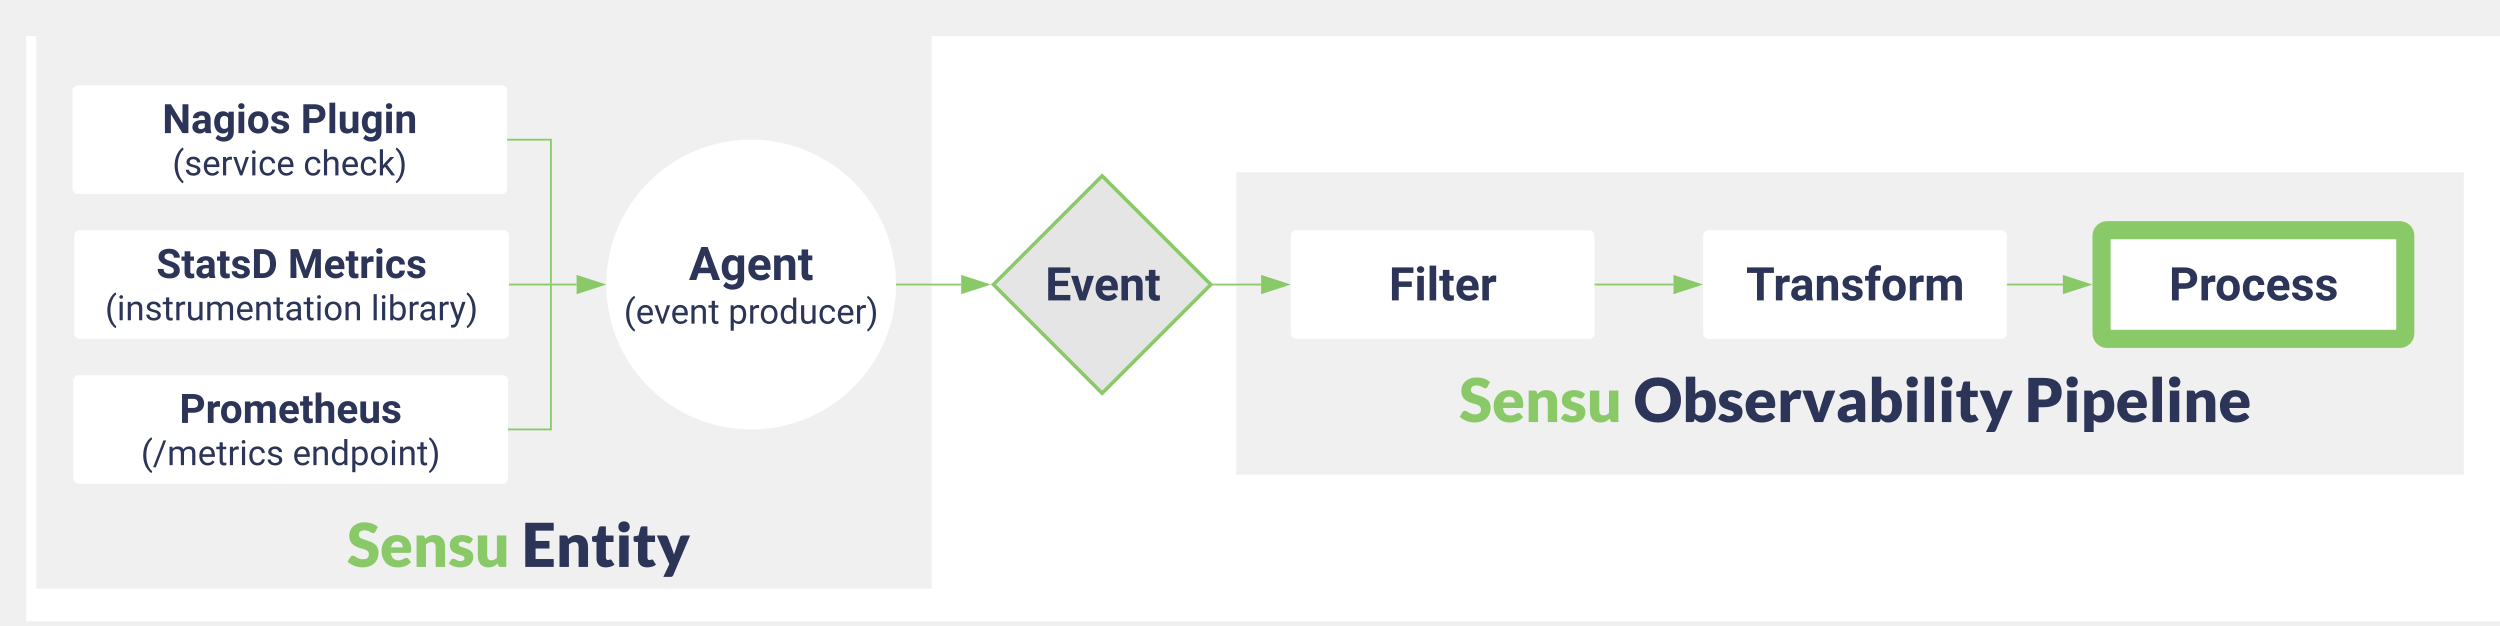
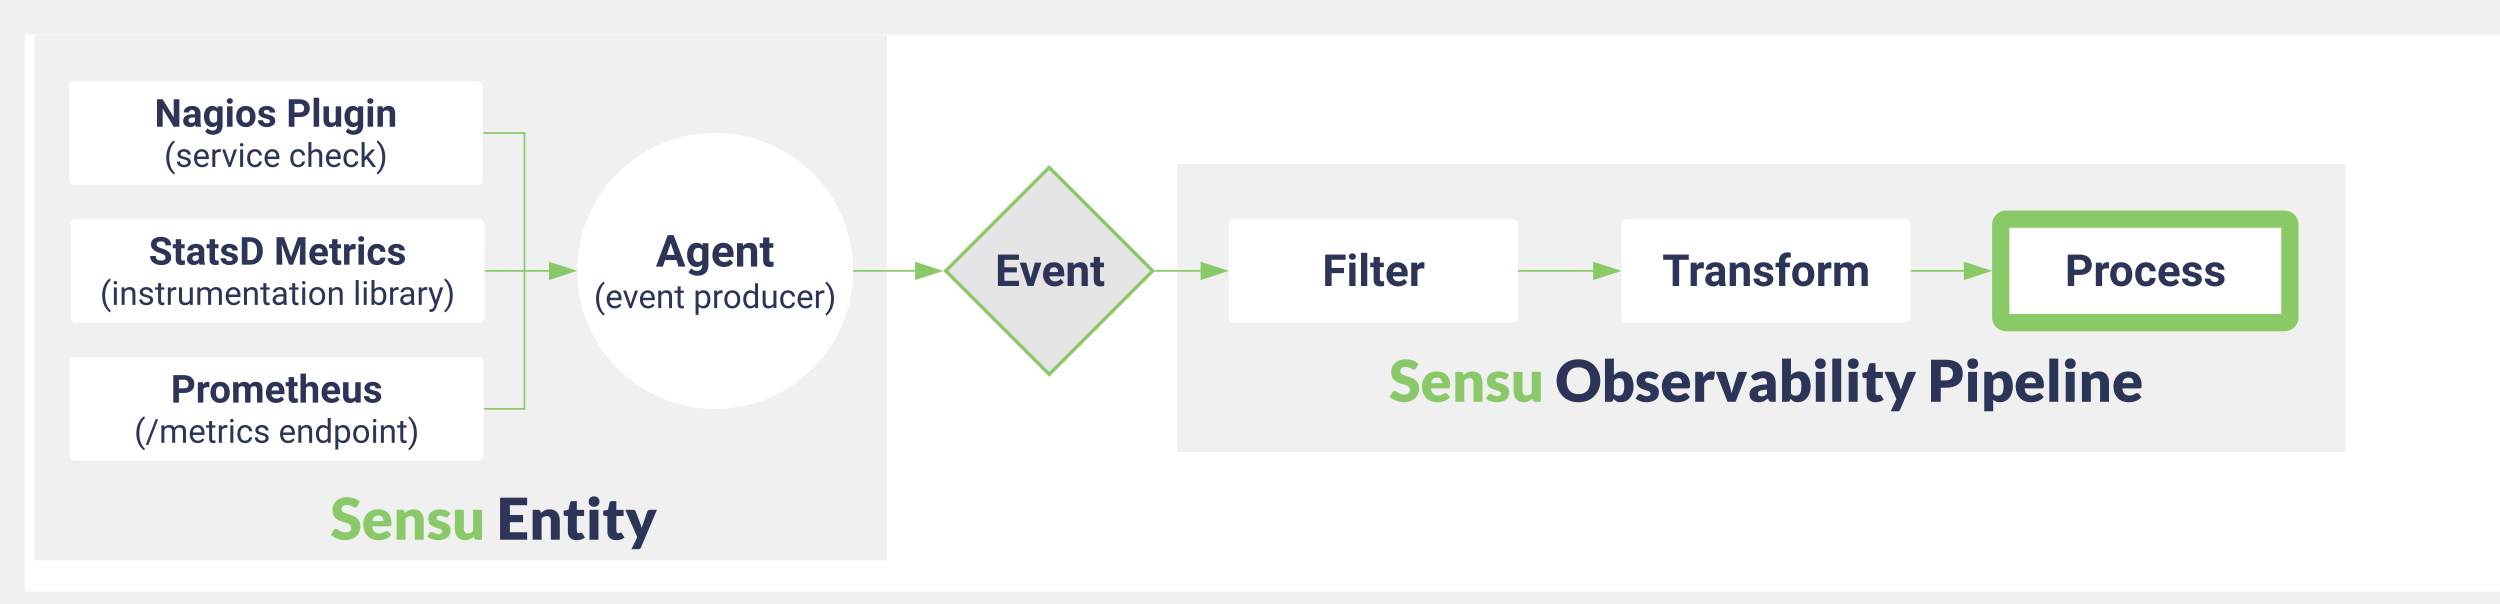
- <svg xmlns="http://www.w3.org/2000/svg" xmlns:ns1="lucid" xmlns:xlink="http://www.w3.org/1999/xlink" width="1380.42" height="345.12">
+ <svg xmlns="http://www.w3.org/2000/svg" xmlns:ns1="lucid" xmlns:xlink="http://www.w3.org/1999/xlink" viewBox="0 0 1450 350" preserveAspectRatio="xMidYMid meet">
  <g transform="translate(14.42308 20)" ns1:page-tab-id="0_0">
    <path d="M0 0h1823.08v323.08H0z" fill="#fff" />
    <a xlink:href="../backend/" target="_top">
      <path d="M668.26 75.15H1346v167H668.26z" stroke="#000" stroke-opacity="0" stroke-width="2" fill="#f0f0f0" />
      <path class="lucid-link lucid-hotspot lucid-overlay-hotspot" d="M668.26 75.15H1346v167H668.26z" fill="none" />
    </a>
    <a xlink:href="../pipeline-filter/" target="_top">
      <path d="M698.3 110.12c0-1.66 1.33-3 3-3H863c1.66 0 3 1.34 3 3v54c0 1.65-1.34 3-3 3H701.3c-1.67 0-3-1.35-3-3z" stroke="#000" stroke-opacity="0" fill="#fff" />
      <use xlink:href="#a" transform="matrix(1,0,0,1,703.2896,112.1154) translate(49.23988 33.76402)" />
      <path class="lucid-link lucid-hotspot lucid-overlay-hotspot" d="M698.3 110.12c0-1.66 1.33-3 3-3H863c1.66 0 3 1.34 3 3v54c0 1.65-1.34 3-3 3H701.3c-1.67 0-3-1.35-3-3z" fill="none" />
    </a>
    <a xlink:href="../pipeline-transform/" target="_top">
      <path d="M926 110.12c0-1.66 1.34-3 3-3h161.7c1.67 0 3 1.34 3 3v54c0 1.65-1.33 3-3 3H929c-1.66 0-3-1.35-3-3z" stroke="#000" stroke-opacity="0" fill="#fff" />
      <use xlink:href="#b" transform="matrix(1,0,0,1,931,112.1154) translate(18.72231 33.76402)" />
      <path class="lucid-link lucid-hotspot lucid-overlay-hotspot" d="M926 110.12c0-1.66 1.34-3 3-3h161.7c1.67 0 3 1.34 3 3v54c0 1.65-1.33 3-3 3H929c-1.66 0-3-1.35-3-3z" fill="none" />
    </a>
    <a xlink:href="../pipeline-process/" target="_top">
      <path d="M1146 110.12c0-1.66 1.34-3 3-3h161.7c1.67 0 3 1.34 3 3v54c0 1.65-1.33 3-3 3H1149c-1.66 0-3-1.35-3-3z" stroke="#89c967" stroke-width="10" fill="#fff" />
      <use xlink:href="#c" transform="matrix(1,0,0,1,1151,112.1154) translate(32.23142 33.76402)" />
      <path class="lucid-link lucid-hotspot lucid-overlay-hotspot" d="M1146 110.12c0-1.66 1.34-3 3-3h161.7c1.67 0 3 1.34 3 3v54c0 1.65-1.33 3-3 3H1149c-1.66 0-3-1.35-3-3z" fill="none" />
    </a>
    <path d="M656.04 137.12h25.87" stroke="#89c967" fill="none" />
    <path d="M656.06 137.62h-1.02l.5-.5-.5-.5h1.02z" fill="#89c967" />
    <path d="M696.67 137.12l-14.26 4.63v-9.27z" stroke="#89c967" fill="#89c967" />
    <path d="M866.5 137.12h43.12" stroke="#89c967" fill="none" />
    <path d="M866.5 137.62h-.5v-1h.5z" fill="#89c967" />
    <path d="M924.38 137.12l-14.26 4.63v-9.27z" stroke="#89c967" fill="#89c967" />
    <path d="M1094.2 137.12h30.42" stroke="#89c967" fill="none" />
    <path d="M1094.22 137.62h-.5v-1h.5z" fill="#89c967" />
    <path d="M1139.38 137.12l-14.26 4.63v-9.27z" stroke="#89c967" fill="#89c967" />
    <a xlink:href="../pipeline-entities/" target="_top">
      <path d="M5.58 0H500v305.12H5.58z" stroke="#000" stroke-opacity="0" stroke-width="2" fill="#f0f0f0" />
      <path class="lucid-link lucid-hotspot lucid-overlay-hotspot" d="M5.58 0H500v305.12H5.58z" fill="none" />
    </a>
    <path d="M266.08 57.12h23.7v79.5" stroke="#89c967" fill="none" />
    <path d="M266.1 57.62h-.52v-1h.5z" fill="#89c967" />
    <path d="M289.78 136.6v.52M267.08 137.12h36.9" stroke="#89c967" fill="none" />
    <path d="M267.1 137.62h-.52v-1h.5z" fill="#89c967" />
    <path d="M318.73 137.12l-14.26 4.63v-9.27z" stroke="#89c967" fill="#89c967" />
    <path d="M266.58 217.12h23.2v-79.5" stroke="#89c967" fill="none" />
    <path d="M266.6 217.62h-.52v-1h.5z" fill="#89c967" />
    <path d="M289.78 137.63v-.5M480.85 137.12h35.48" stroke="#89c967" fill="none" />
    <path d="M480.87 137.62h-.53v-1h.53z" fill="#89c967" />
    <path d="M531.1 137.12l-14.27 4.63v-9.27z" stroke="#89c967" fill="#89c967" />
-     <path d="M756 180h507.7v40H756z" stroke="#000" stroke-opacity="0" stroke-width="2" fill-opacity="0" />
-     <use xlink:href="#d" transform="matrix(1,0,0,1,756,180) translate(35.31171 33.03418)" />
-     <use xlink:href="#e" transform="matrix(1,0,0,1,756,180) translate(131.6698 33.03418)" />
-     <use xlink:href="#f" transform="matrix(1,0,0,1,756,180) translate(347.5466 33.03418)" />
-     <path d="M160 260h223.6v44.26H160z" stroke="#000" stroke-opacity="0" stroke-width="2" fill-opacity="0" />
-     <use xlink:href="#d" transform="matrix(1,0,0,1,160,260) translate(17.24846 33.03418)" />
-     <use xlink:href="#g" transform="matrix(1,0,0,1,160,260) translate(113.6065 33.03418)" />
+     <a xlink:href="../backend/" target="_top">
+       <path d="M756 180h507.7v40H756z" stroke="#000" stroke-opacity="0" stroke-width="2" fill-opacity="0" />
+       <use xlink:href="#d" transform="matrix(1,0,0,1,756,180) translate(35.31171 33.03418)" />
+       <use xlink:href="#e" transform="matrix(1,0,0,1,756,180) translate(131.6698 33.03418)" />
+       <use xlink:href="#f" transform="matrix(1,0,0,1,756,180) translate(347.5466 33.03418)" />
+       <path class="lucid-link lucid-hotspot lucid-overlay-hotspot" d="M756 180h507.7v40H756z" fill="none" />
+     </a>
+     <a xlink:href="../pipeline-entities/" target="_top">
+       <path d="M160 260h223.6v44.26H160z" stroke="#000" stroke-opacity="0" stroke-width="2" fill-opacity="0" />
+       <use xlink:href="#d" transform="matrix(1,0,0,1,160,260) translate(17.24846 33.03418)" />
+       <use xlink:href="#g" transform="matrix(1,0,0,1,160,260) translate(113.6065 33.03418)" />
+       <path class="lucid-link lucid-hotspot lucid-overlay-hotspot" d="M160 260h223.6v44.26H160z" fill="none" />
+     </a>
    <a xlink:href="../pipeline-checks/" target="_top">
      <path d="M594.13 77.12l60 60-60 60-60-60z" stroke="#89c967" stroke-width="2" fill="#e5e5e5" />
      <use xlink:href="#h" transform="matrix(1,0,0,1,539.1281,82.11538) translate(23.61148 63.76402)" />
      <path class="lucid-link lucid-hotspot lucid-overlay-hotspot" d="M594.13 77.12l60 60-60 60-60-60z" fill="none" />
    </a>
    <a xlink:href="../agent/" target="_top">
      <path d="M480.35 137.12c0 44.18-35.8 80-80 80-44.18 0-80-35.82-80-80 0-44.2 35.82-80 80-80 44.2 0 80 35.8 80 80z" stroke="#000" stroke-opacity="0" stroke-width="2" fill="#fff" />
      <use xlink:href="#i" transform="matrix(1,0,0,1,325.3525,62.11538) translate(40.61373 72.49599)" />
      <use xlink:href="#j" transform="matrix(1,0,0,1,325.3525,62.11538) translate(4.67811 96.59706)" />
      <use xlink:href="#k" transform="matrix(1,0,0,1,325.3525,62.11538) translate(62.35164 96.59706)" />
      <path class="lucid-link lucid-hotspot lucid-overlay-hotspot" d="M480.35 137.12c0 44.18-35.8 80-80 80-44.18 0-80-35.82-80-80 0-44.2 35.82-80 80-80 44.2 0 80 35.8 80 80z" fill="none" />
    </a>
    <path d="M400.35 217.62v39.5-40.74" stroke="#000" stroke-opacity="0" fill="none" />
    <path d="M400.35 201.62l4.64 14.26h-9.28z" stroke="#000" stroke-opacity="0" fill-opacity="0" />
    <a xlink:href="../pipeline-checks/" target="_top">
      <path d="M25.58 30.12c0-1.66 1.34-3 3-3h234c1.65 0 3 1.34 3 3v54c0 1.65-1.35 3-3 3h-234c-1.66 0-3-1.35-3-3z" stroke="#000" stroke-opacity="0" fill="#fff" />
      <use xlink:href="#l" transform="matrix(1,0,0,1,30.57692,32.11538) translate(44.63585 21.40049)" />
      <use xlink:href="#m" transform="matrix(1,0,0,1,30.57692,32.11538) translate(121.0691 21.40049)" />
      <use xlink:href="#n" transform="matrix(1,0,0,1,30.57692,32.11538) translate(50.15249 44.71905)" />
      <use xlink:href="#o" transform="matrix(1,0,0,1,30.57692,32.11538) translate(122.5026 44.71905)" />
      <path class="lucid-link lucid-hotspot lucid-overlay-hotspot" d="M25.58 30.12c0-1.66 1.34-3 3-3h234c1.65 0 3 1.34 3 3v54c0 1.65-1.35 3-3 3h-234c-1.66 0-3-1.35-3-3z" fill="none" />
    </a>
    <a xlink:href="../pipeline-checks/" target="_top">
      <path d="M26.58 110.12c0-1.66 1.34-3 3-3h234c1.65 0 3 1.34 3 3v54c0 1.65-1.35 3-3 3h-234c-1.66 0-3-1.35-3-3z" stroke="#000" stroke-opacity="0" fill="#fff" />
      <use xlink:href="#p" transform="matrix(1,0,0,1,31.57692,112.1154) translate(40.29219 21.40049)" />
      <use xlink:href="#q" transform="matrix(1,0,0,1,31.57692,112.1154) translate(112.9788 21.40049)" />
      <use xlink:href="#r" transform="matrix(1,0,0,1,31.57692,112.1154) translate(11.99144 44.71905)" />
      <use xlink:href="#s" transform="matrix(1,0,0,1,31.57692,112.1154) translate(158.8326 44.71905)" />
      <path class="lucid-link lucid-hotspot lucid-overlay-hotspot" d="M26.58 110.12c0-1.66 1.34-3 3-3h234c1.65 0 3 1.34 3 3v54c0 1.65-1.35 3-3 3h-234c-1.66 0-3-1.35-3-3z" fill="none" />
    </a>
    <a xlink:href="../pipeline-checks/" target="_top">
      <path d="M26.08 190.12c0-1.66 1.34-3 3-3h234c1.65 0 3 1.34 3 3v54c0 1.65-1.35 3-3 3h-234c-1.66 0-3-1.35-3-3z" stroke="#000" stroke-opacity="0" fill="#fff" />
      <use xlink:href="#t" transform="matrix(1,0,0,1,31.07692,192.1154) translate(53.57516 21.40049)" />
      <use xlink:href="#u" transform="matrix(1,0,0,1,31.07692,192.1154) translate(32.30675 44.71905)" />
      <use xlink:href="#v" transform="matrix(1,0,0,1,31.07692,192.1154) translate(116.047 44.71905)" />
      <path class="lucid-link lucid-hotspot lucid-overlay-hotspot" d="M26.08 190.12c0-1.66 1.34-3 3-3h234c1.65 0 3 1.34 3 3v54c0 1.65-1.35 3-3 3h-234c-1.66 0-3-1.35-3-3z" fill="none" />
    </a>
    <defs>
      <path fill="#2c3458" d="M1006-595H430V0H130v-1456h948v243H430v376h576v242" id="w" />
      <path fill="#2c3458" d="M416 0H126v-1082h290V0zM271-1212c-92 0-162-61-162-150s68-149 162-149c93 0 162 60 162 149s-70 150-162 150" id="x" />
      <path fill="#2c3458" d="M416 0H126v-1536h290V0" id="y" />
      <path fill="#2c3458" d="M457-330c2 83 25 111 111 112 32 0 60-2 85-7V-6c-57 17-115 26-175 26-203 0-310-102-310-307v-583H10v-212h158v-266h289v266h185v212H457v540" id="z" />
      <path fill="#2c3458" d="M1031-175C952-60 797 20 609 20 287 20 60-206 72-543c12-330 180-559 505-559 309 0 482 214 477 537v118H365c15 134 115 234 263 234 111 0 198-40 261-121zM770-644c5-139-62-226-194-224-130 1-191 97-208 224h402" id="A" />
      <path fill="#2c3458" d="M719-811c-143-24-279 1-319 103V0H111v-1082h273l8 129c74-124 180-175 331-136" id="B" />
      <g id="a">
        <use transform="matrix(0.01252003,0,0,0.01252003,0,0)" xlink:href="#w" />
        <use transform="matrix(0.01252003,0,0,0.01252003,14.04748,0)" xlink:href="#x" />
        <use transform="matrix(0.01252003,0,0,0.01252003,20.84585,0)" xlink:href="#y" />
        <use transform="matrix(0.01252003,0,0,0.01252003,27.64423,0)" xlink:href="#z" />
        <use transform="matrix(0.01252003,0,0,0.01252003,36.30809,0)" xlink:href="#A" />
        <use transform="matrix(0.01252003,0,0,0.01252003,50.16777,0)" xlink:href="#B" />
      </g>
      <path fill="#2c3458" d="M1226-1213H780V0H480v-1213H40v-243h1186v243" id="C" />
      <path fill="#2c3458" d="M552-1102c254-4 435 134 435 383v469c1 103 15 180 43 233V0H738c-13-26-23-58-29-97C639-19 548 20 436 20 238 20 64-113 68-304c5-258 212-357 496-357h133c11-137-29-227-160-227-90 0-156 45-156 131H92c15-231 213-342 460-345zM357-325c0 76 61 124 142 124 88 0 168-45 198-105v-186H589c-152 2-232 51-232 167" id="D" />
      <path fill="#2c3458" d="M750-692c-1-124-48-174-173-175-81 0-142 35-183 104V0H105v-1082h272l9 125c77-97 181-145 311-145 244 0 342 151 342 403V0H750v-692" id="E" />
      <path fill="#2c3458" d="M529-185c94 0 168-33 168-114 0-35-18-63-53-83s-91-39-168-55C219-491 90-600 90-765c0-208 203-337 432-337 246 0 451 124 453 349H686c-2-91-62-143-165-143-86 0-151 41-153 117 0 32 16 57 46 77 63 43 257 69 335 100 151 60 229 153 229 291C978-13 554 93 282-28 162-81 60-190 56-344h274c5 106 86 159 199 159" id="F" />
      <path fill="#2c3458" d="M190-1174c-11-296 244-440 544-363l-3 224c-24-6-53-9-88-9-109 0-163 51-163 153v87h215v212H480V0H190v-870H29v-212h161v-92" id="G" />
      <path fill="#2c3458" d="M579 20C257 20 58-214 66-551c8-331 182-551 511-551 324 0 514 231 514 572 0 319-198 550-512 550zm-2-888c-169 0-222 141-222 338 0 181 61 317 224 317 170 0 223-137 223-338 0-178-64-317-225-317" id="H" />
      <path fill="#2c3458" d="M741-689c-2-124-40-177-163-178-82 0-141 34-178 102V0H111v-1082h271l9 121c77-94 180-141 311-141 139 0 235 55 287 165 76-110 184-165 325-165 249 0 348 151 348 411V0h-290v-690c-2-123-39-176-163-177-87 0-147 41-180 124l1 743H741v-689" id="I" />
      <g id="b">
        <use transform="matrix(0.01252003,0,0,0.01252003,0,0)" xlink:href="#C" />
        <use transform="matrix(0.01252003,0,0,0.01252003,15.04908,0)" xlink:href="#B" />
        <use transform="matrix(0.01252003,0,0,0.01252003,24.02594,0)" xlink:href="#D" />
        <use transform="matrix(0.01252003,0,0,0.01252003,37.77294,0)" xlink:href="#E" />
        <use transform="matrix(0.01252003,0,0,0.01252003,52.13341,0)" xlink:href="#F" />
        <use transform="matrix(0.01252003,0,0,0.01252003,65.31701,0)" xlink:href="#G" />
        <use transform="matrix(0.01252003,0,0,0.01252003,74.50671,0)" xlink:href="#H" />
        <use transform="matrix(0.01252003,0,0,0.01252003,89.00491,0)" xlink:href="#B" />
        <use transform="matrix(0.01252003,0,0,0.01252003,98.35737,0)" xlink:href="#I" />
      </g>
      <path fill="#2c3458" d="M1245-974c0 302-233 466-552 461H430V0H130v-1456h568c323 5 547 167 547 482zm-303 2c1-143-93-241-237-241H430v457h268c151 1 244-71 244-216" id="J" />
      <path fill="#2c3458" d="M355-556c-2 203 30 338 206 343 102 3 181-63 182-161h271C1001-128 821 17 566 20 242 24 66-212 66-554c0-320 184-548 498-548 262 0 451 167 450 423H743c-1-108-75-193-184-189-162 6-202 123-204 312" id="K" />
      <g id="c">
        <use transform="matrix(0.01252003,0,0,0.01252003,0,0)" xlink:href="#J" />
        <use transform="matrix(0.01252003,0,0,0.01252003,16.53896,0)" xlink:href="#B" />
        <use transform="matrix(0.01252003,0,0,0.01252003,25.44071,0)" xlink:href="#H" />
        <use transform="matrix(0.01252003,0,0,0.01252003,39.9389,0)" xlink:href="#K" />
        <use transform="matrix(0.01252003,0,0,0.01252003,53.3103,0)" xlink:href="#A" />
        <use transform="matrix(0.01252003,0,0,0.01252003,67.16997,0)" xlink:href="#F" />
        <use transform="matrix(0.01252003,0,0,0.01252003,80.35357,0)" xlink:href="#F" />
      </g>
      <path fill="#89c967" d="M524-252c120-1 200-49 194-169-8-162-195-164-324-209-183-64-330-162-324-410 5-208 127-332 287-396 178-72 447-26 571 54 32 21 62 40 88 64l-84 157c-19 43-73 61-124 33-64-36-131-79-234-79-114 0-188 47-188 150 0 109 114 131 206 161 219 72 447 139 444 429-3 234-123 379-300 445-265 98-584-9-722-154l100-158c22-40 88-51 134-21 74 48 151 104 276 103" id="L" />
      <path fill="#89c967" d="M1024-162C926-48 781 16 578 16 325 16 169-111 94-299c-49-123-59-309-6-439 74-183 225-315 476-315 298 0 466 176 466 475 0 66-3 115-70 115H362c16 155 90 243 244 247 98 2 155-39 218-71 37-18 85-16 110 14zM752-643c-3-120-60-196-182-196-129 0-185 80-205 196h387" id="M" />
      <path fill="#89c967" d="M612-820c-81 1-134 39-182 81V0H120v-1037h192c70-3 79 59 94 112 74-70 159-128 302-128 236 0 352 157 352 394V0H750v-659c0-96-44-162-138-161" id="N" />
      <path fill="#89c967" d="M56-725c5-259 241-361 518-318 104 16 188 63 250 124l-70 109c-15 22-27 35-60 35-81 0-126-60-222-60-69 0-122 24-122 85 0 75 88 87 152 109 156 54 328 97 328 304C830-90 649 16 394 16 236 16 110-38 22-112c35-48 58-109 103-146 116-42 152 74 285 65 73-5 130-23 130-90 0-78-87-92-154-113C219-449 52-505 56-725" id="O" />
      <path fill="#89c967" d="M452 16c-236 0-352-157-352-395v-658h310v658c0 97 43 162 138 161 82-1 133-37 182-80v-739h310V0H848c-67 5-80-61-95-112C679-41 594 16 452 16" id="P" />
      <g id="d">
        <use transform="matrix(0.01673464,0,0,0.01673464,0,0)" xlink:href="#L" />
        <use transform="matrix(0.01673464,0,0,0.01673464,18.14035,0)" xlink:href="#M" />
        <use transform="matrix(0.01673464,0,0,0.01673464,36.34764,0)" xlink:href="#N" />
        <use transform="matrix(0.01673464,0,0,0.01673464,55.75982,0)" xlink:href="#O" />
        <use transform="matrix(0.01673464,0,0,0.01673464,70.48631,0)" xlink:href="#P" />
      </g>
      <path fill="#2c3458" d="M1504-1022c73 177 73 411 0 587-110 265-336 451-702 451-365 0-594-187-704-451-73-177-73-412 0-588 110-265 339-450 704-450s592 187 702 451zM802-264c280 0 410-182 410-465 0-282-131-465-410-465-281 0-412 182-412 465 0 284 130 465 412 465" id="Q" />
      <path fill="#2c3458" d="M666 16c-127 3-195-56-255-124C401-53 395 0 326 0H120v-1497h310v570c74-71 163-129 304-126 201 5 299 137 348 303 38 127 40 313-4 439-63 179-182 322-412 327zm124-543c0-153-21-288-164-293-99-3-151 43-196 98v440c40 45 88 70 162 70 160 0 198-144 198-315" id="R" />
      <path fill="#2c3458" d="M56-725c5-259 241-361 518-318 104 16 188 63 250 124l-70 109c-15 22-27 35-60 35-81 0-126-60-222-60-69 0-122 24-122 85 0 75 88 87 152 109 156 54 328 97 328 304C830-90 649 16 394 16 236 16 110-38 22-112c35-48 58-109 103-146 116-42 152 74 285 65 73-5 130-23 130-90 0-78-87-92-154-113C219-449 52-505 56-725" id="S" />
      <path fill="#2c3458" d="M1024-162C926-48 781 16 578 16 325 16 169-111 94-299c-49-123-59-309-6-439 74-183 225-315 476-315 298 0 466 176 466 475 0 66-3 115-70 115H362c16 155 90 243 244 247 98 2 155-39 218-71 37-18 85-16 110 14zM752-643c-3-120-60-196-182-196-129 0-185 80-205 196h387" id="T" />
      <path fill="#2c3458" d="M768-795c-14 65-88 29-146 29-81 0-145 43-192 130V0H120v-1037c73 2 156-8 222 4 64 11 52 105 69 166 65-96 144-190 283-190 47 0 85 11 114 34" id="U" />
      <path fill="#2c3458" d="M694 0H412L10-1037h258c43-1 77 23 86 54 69 227 146 446 203 684 58-239 142-456 211-684 10-29 42-55 82-54h246" id="V" />
      <path fill="#2c3458" d="M572-1057c257 0 406 153 406 409V0c-68-4-160 9-208-12-30-14-45-72-60-107C623-47 539 18 382 16 189 13 70-77 70-270c0-183 145-251 311-298 78-21 176-33 295-36 8-132-26-216-144-216-125 0-159 78-268 78-94 0-104-95-146-151 112-100 257-164 454-164zM366-285c-2 73 41 96 114 96 97 0 140-35 196-89v-144c-104 4-184 15-248 46-39 19-61 43-62 91" id="W" />
      <path fill="#2c3458" d="M440-1037V0H130v-1037h310zm-154-466c113 0 190 70 190 182 0 111-79 180-190 180-109 0-184-71-184-180 0-110 74-182 184-182" id="X" />
      <path fill="#2c3458" d="M440-1497V0H130v-1497h310" id="Y" />
      <path fill="#2c3458" d="M774-74c-71 55-172 90-290 90-196 0-304-108-304-303v-536c-70 1-146 12-146-61v-121l165-32 61-253c16-78 146-38 230-48v303h252v212H490v515c0 45 23 83 68 83 48 0 88-50 122 4" id="Z" />
      <path fill="#2c3458" d="M544 269c-20 41-37 60-98 60H214L414-91 0-1037h274c46-1 73 23 84 54 69 190 150 371 209 571 68-189 134-380 199-571 10-28 45-55 82-54h250" id="aa" />
      <g id="e">
        <use transform="matrix(0.01673464,0,0,0.01673464,0,0)" xlink:href="#Q" />
        <use transform="matrix(0.01673464,0,0,0.01673464,26.77543,0)" xlink:href="#R" />
        <use transform="matrix(0.01673464,0,0,0.01673464,46.18761,0)" xlink:href="#S" />
        <use transform="matrix(0.01673464,0,0,0.01673464,60.91409,0)" xlink:href="#T" />
        <use transform="matrix(0.01673464,0,0,0.01673464,79.12138,0)" xlink:href="#U" />
        <use transform="matrix(0.01673464,0,0,0.01673464,92.9442,0)" xlink:href="#V" />
        <use transform="matrix(0.01673464,0,0,0.01673464,111.4527,0)" xlink:href="#W" />
        <use transform="matrix(0.01673464,0,0,0.01673464,129.4927,0)" xlink:href="#R" />
        <use transform="matrix(0.01673464,0,0,0.01673464,148.9048,0)" xlink:href="#X" />
        <use transform="matrix(0.01673464,0,0,0.01673464,158.4436,0)" xlink:href="#Y" />
        <use transform="matrix(0.01673464,0,0,0.01673464,167.9823,0)" xlink:href="#X" />
        <use transform="matrix(0.01673464,0,0,0.01673464,177.5211,0)" xlink:href="#Z" />
        <use transform="matrix(0.01673464,0,0,0.01673464,190.9088,0)" xlink:href="#aa" />
      </g>
      <path fill="#2c3458" d="M1220-981c0 346-230 490-586 494H458V0H120v-1457h514c350 4 586 140 586 476zm-338 0c0-152-92-223-248-223H458v462h176c169 2 248-80 248-239" id="ab" />
      <path fill="#2c3458" d="M666 16c-111 3-175-34-236-85v398H120v-1366h192c78-3 80 73 99 128 76-81 169-148 323-148 201 0 299 140 348 307 38 128 40 313-4 439-63 179-182 321-412 327zm124-543c0-153-21-288-164-293-99-3-151 43-196 98v440c40 45 88 70 162 70 160 0 198-144 198-315" id="ac" />
      <path fill="#2c3458" d="M612-820c-81 1-134 39-182 81V0H120v-1037h192c70-3 79 59 94 112 74-70 159-128 302-128 236 0 352 157 352 394V0H750v-659c0-96-44-162-138-161" id="ad" />
      <g id="f">
        <use transform="matrix(0.01673464,0,0,0.01673464,0,0)" xlink:href="#ab" />
        <use transform="matrix(0.01673464,0,0,0.01673464,21.3534,0)" xlink:href="#X" />
        <use transform="matrix(0.01673464,0,0,0.01673464,30.89215,0)" xlink:href="#ac" />
        <use transform="matrix(0.01673464,0,0,0.01673464,50.23739,0)" xlink:href="#T" />
        <use transform="matrix(0.01673464,0,0,0.01673464,68.44468,0)" xlink:href="#Y" />
        <use transform="matrix(0.01673464,0,0,0.01673464,77.98343,0)" xlink:href="#X" />
        <use transform="matrix(0.01673464,0,0,0.01673464,87.52217,0)" xlink:href="#ad" />
        <use transform="matrix(0.01673464,0,0,0.01673464,106.9344,0)" xlink:href="#T" />
      </g>
      <path fill="#2c3458" d="M1058-1457v260H460v340h458v250H460v347h598V0H120v-1457h938" id="ae" />
      <g id="g">
        <use transform="matrix(0.01673464,0,0,0.01673464,0,0)" xlink:href="#ae" />
        <use transform="matrix(0.01673464,0,0,0.01673464,18.91014,0)" xlink:href="#ad" />
        <use transform="matrix(0.01673464,0,0,0.01673464,38.32233,0)" xlink:href="#Z" />
        <use transform="matrix(0.01673464,0,0,0.01673464,51.71004,0)" xlink:href="#X" />
        <use transform="matrix(0.01673464,0,0,0.01673464,61.24879,0)" xlink:href="#Z" />
        <use transform="matrix(0.01673464,0,0,0.01673464,74.6365,0)" xlink:href="#aa" />
      </g>
      <path fill="#2c3458" d="M1006-631H430v390h676V0H130v-1456h974v243H430v347h576v235" id="af" />
      <path fill="#2c3458" d="M516-353l201-729h302L654 0H378L13-1082h302" id="ag" />
      <g id="h">
        <use transform="matrix(0.01252003,0,0,0.01252003,0,0)" xlink:href="#af" />
        <use transform="matrix(0.01252003,0,0,0.01252003,14.09756,0)" xlink:href="#ag" />
        <use transform="matrix(0.01252003,0,0,0.01252003,26.89303,0)" xlink:href="#A" />
        <use transform="matrix(0.01252003,0,0,0.01252003,40.7527,0)" xlink:href="#E" />
        <use transform="matrix(0.01252003,0,0,0.01252003,55.11318,0)" xlink:href="#z" />
      </g>
      <path fill="#2c3458" d="M952-300H426L326 0H7l542-1456h278L1372 0h-319zM507-543h364l-183-545" id="ah" />
      <path fill="#2c3458" d="M505 20C221 18 69-239 69-549c0-302 153-553 438-553 119 0 211 41 277 122l12-102h262V-36c-8 305-208 458-520 462-160 1-335-76-403-170L263 80c72 81 159 121 262 121 172 1 260-107 243-294C701-18 614 20 505 20zm76-887c-165 0-223 147-223 339 0 172 66 314 221 314 88 0 151-33 189-99v-455c-39-66-101-99-187-99" id="ai" />
      <g id="i">
        <use transform="matrix(0.01252003,0,0,0.01252003,0,0)" xlink:href="#ah" />
        <use transform="matrix(0.01252003,0,0,0.01252003,17.2526,0)" xlink:href="#ai" />
        <use transform="matrix(0.01252003,0,0,0.01252003,31.88852,0)" xlink:href="#A" />
        <use transform="matrix(0.01252003,0,0,0.01252003,45.7482,0)" xlink:href="#E" />
        <use transform="matrix(0.01252003,0,0,0.01252003,60.10867,0)" xlink:href="#z" />
      </g>
      <path fill="#2c3458" d="M319-664C304-226 428 158 661 357l-38 113c-89-49-172-133-254-248C142-97 71-578 194-1025c67-244 240-513 429-618l38 122c-201 153-330 502-342 857" id="aj" />
      <path fill="#2c3458" d="M599-131c141 0 220-65 285-146l113 88C906-50 770 20 589 20 281 21 93-214 93-545c0-223 93-397 233-485 74-48 154-72 240-72 300 2 449 218 445 537v77H278c0 197 129 357 321 357zm227-509c-3-180-88-310-260-310-170 0-264 140-282 310h542" id="ak" />
      <path fill="#2c3458" d="M497-251l268-831h189L566 0H425L33-1082h189" id="al" />
      <path fill="#2c3458" d="M589-945c-131 0-219 81-264 174V0H140v-1082h175l6 136c83-104 191-156 324-156 229 0 346 129 346 387V0H806v-716c-2-153-65-229-217-229" id="am" />
      <path fill="#2c3458" d="M456 20C285 20 205-92 206-268v-671H9v-143h197v-262h185v262h202v143H391v671c-9 125 92 149 207 118V0c-49 13-96 20-142 20" id="an" />
      <g id="j">
        <use transform="matrix(0.009390024,0,0,0.009390024,0,0)" xlink:href="#aj" />
        <use transform="matrix(0.009390024,0,0,0.009390024,6.573017,0)" xlink:href="#ak" />
        <use transform="matrix(0.009390024,0,0,0.009390024,16.63912,0)" xlink:href="#al" />
        <use transform="matrix(0.009390024,0,0,0.009390024,25.83196,0)" xlink:href="#ak" />
        <use transform="matrix(0.009390024,0,0,0.009390024,36.02013,0)" xlink:href="#am" />
        <use transform="matrix(0.009390024,0,0,0.009390024,46.63086,0)" xlink:href="#an" />
      </g>
      <path fill="#2c3458" d="M632-1102c291 0 422 251 422 573 0 297-141 548-419 549-131 0-235-42-310-125v521H140v-1498h169l9 120c75-93 180-140 314-140zm-53 971c207 0 290-180 290-419 0-218-92-395-292-395-112 0-196 50-252 149v517c55 99 140 148 254 148" id="ao" />
      <path fill="#2c3458" d="M663-916c-163-27-288 18-338 148V0H140v-1082h180l3 125c61-97 147-145 258-145 36 0 63 5 82 14v172" id="ap" />
      <path fill="#2c3458" d="M584 20C278 26 81-227 91-551c10-320 175-545 491-551 308-5 503 247 494 573-9 322-175 543-492 549zm-2-970c-208 0-305 185-305 421 0 216 106 398 307 398 211 0 307-186 307-420 0-214-109-399-309-399" id="aq" />
      <path fill="#2c3458" d="M520 20C244 20 95-247 95-550c0-298 151-550 427-552 127 0 227 43 301 130v-564h185V0H838l-9-116C755-25 652 20 520 20zm48-965c-210 0-288 177-288 416 0 218 87 392 286 392 117 0 203-53 257-158v-497c-55-102-140-153-255-153" id="ar" />
      <path fill="#2c3458" d="M491 20c-241-1-355-148-355-398v-704h185v699c0 164 67 246 200 246 141 0 235-53 282-158v-787h185V0H812l-4-107C736-22 630 20 491 20" id="as" />
      <path fill="#2c3458" d="M277-555c0 244 77 420 297 424 127 2 249-93 255-210h175C980-127 805 20 574 20 258 20 81-222 92-562c11-319 164-533 481-540 237-5 426 165 431 392H829c-7-133-115-242-256-240-209 4-296 166-296 395" id="at" />
      <path fill="#2c3458" d="M38 357C331 141 457-487 337-984c-53-219-157-429-299-546l39-113c190 106 362 378 431 621 75 268 76 597 0 868C440 88 266 365 77 470" id="au" />
      <g id="k">
        <use transform="matrix(0.009390024,0,0,0.009390024,0,0)" xlink:href="#ao" />
        <use transform="matrix(0.009390024,0,0,0.009390024,10.78914,0)" xlink:href="#ap" />
        <use transform="matrix(0.009390024,0,0,0.009390024,17.10862,0)" xlink:href="#aq" />
        <use transform="matrix(0.009390024,0,0,0.009390024,28.07617,0)" xlink:href="#ar" />
        <use transform="matrix(0.009390024,0,0,0.009390024,38.92165,0)" xlink:href="#as" />
        <use transform="matrix(0.009390024,0,0,0.009390024,49.52299,0)" xlink:href="#at" />
        <use transform="matrix(0.009390024,0,0,0.009390024,59.58909,0)" xlink:href="#ak" />
        <use transform="matrix(0.009390024,0,0,0.009390024,69.77727,0)" xlink:href="#ap" />
        <use transform="matrix(0.009390024,0,0,0.009390024,76.28456,0)" xlink:href="#au" />
      </g>
      <path fill="#2c3458" d="M1314 0h-300L430-958V0H130v-1456h300l585 960v-960h299V0" id="av" />
      <g id="l">
        <use transform="matrix(0.01095503,0,0,0.01095503,0,0)" xlink:href="#av" />
        <use transform="matrix(0.01095503,0,0,0.01095503,15.84097,0)" xlink:href="#D" />
        <use transform="matrix(0.01095503,0,0,0.01095503,27.86959,0)" xlink:href="#ai" />
        <use transform="matrix(0.01095503,0,0,0.01095503,40.67602,0)" xlink:href="#x" />
        <use transform="matrix(0.01095503,0,0,0.01095503,46.6246,0)" xlink:href="#H" />
        <use transform="matrix(0.01095503,0,0,0.01095503,59.31052,0)" xlink:href="#F" />
      </g>
      <path fill="#2c3458" d="M463 20c-241-1-359-147-359-393v-709h289v699c0 113 51 169 154 169 98 0 165-34 202-102v-766h290V0H767l-8-110C688-23 589 20 463 20" id="aw" />
      <g id="m">
        <use transform="matrix(0.01095503,0,0,0.01095503,0,0)" xlink:href="#J" />
        <use transform="matrix(0.01095503,0,0,0.01095503,14.47159,0)" xlink:href="#y" />
        <use transform="matrix(0.01095503,0,0,0.01095503,20.42017,0)" xlink:href="#aw" />
        <use transform="matrix(0.01095503,0,0,0.01095503,32.97463,0)" xlink:href="#ai" />
        <use transform="matrix(0.01095503,0,0,0.01095503,45.78106,0)" xlink:href="#x" />
        <use transform="matrix(0.01095503,0,0,0.01095503,51.72964,0)" xlink:href="#E" />
      </g>
      <path fill="#2c3458" d="M538-131c121 0 232-49 232-156 0-50-20-88-56-117-73-60-334-92-420-143-92-55-162-110-162-238 0-190 192-317 400-317 223 0 414 129 413 338H759c0-108-110-186-227-186-119 0-215 53-215 159 0 45 18 78 53 101 76 52 331 90 416 139 98 57 169 115 169 251C955-92 760 20 538 20c-176 0-314-68-386-174-38-55-57-115-57-179h185c6 129 116 202 258 202" id="ax" />
      <path fill="#2c3458" d="M341 0H156v-1082h185V0zm-91-1264c-68 0-108-42-109-105 0-62 41-107 109-107s110 44 110 107-42 105-110 105" id="ay" />
      <g id="n">
        <use transform="matrix(0.009390024,0,0,0.009390024,0,0)" xlink:href="#aj" />
        <use transform="matrix(0.009390024,0,0,0.009390024,6.573017,0)" xlink:href="#ax" />
        <use transform="matrix(0.009390024,0,0,0.009390024,16.48888,0)" xlink:href="#ak" />
        <use transform="matrix(0.009390024,0,0,0.009390024,26.67706,0)" xlink:href="#ap" />
        <use transform="matrix(0.009390024,0,0,0.009390024,33.35337,0)" xlink:href="#al" />
        <use transform="matrix(0.009390024,0,0,0.009390024,42.66827,0)" xlink:href="#ay" />
        <use transform="matrix(0.009390024,0,0,0.009390024,47.33511,0)" xlink:href="#at" />
        <use transform="matrix(0.009390024,0,0,0.009390024,57.40122,0)" xlink:href="#ak" />
      </g>
      <path fill="#2c3458" d="M589-945c-131 0-219 81-264 174V0H140v-1536h185v585c82-101 189-151 320-151 229 0 346 129 346 387V0H806v-716c-2-153-65-229-217-229" id="az" />
      <path fill="#2c3458" d="M442-501L326-380V0H141v-1536h185v929c135-169 291-317 436-475h225L566-630 1036 0H819" id="aA" />
      <g id="o">
        <use transform="matrix(0.009390024,0,0,0.009390024,0,0)" xlink:href="#at" />
        <use transform="matrix(0.009390024,0,0,0.009390024,10.06611,0)" xlink:href="#az" />
        <use transform="matrix(0.009390024,0,0,0.009390024,20.65805,0)" xlink:href="#ak" />
        <use transform="matrix(0.009390024,0,0,0.009390024,30.84623,0)" xlink:href="#at" />
        <use transform="matrix(0.009390024,0,0,0.009390024,40.91233,0)" xlink:href="#aA" />
        <use transform="matrix(0.009390024,0,0,0.009390024,50.65918,0)" xlink:href="#au" />
      </g>
      <path fill="#2c3458" d="M658-217c127 0 227-49 227-165 0-57-21-98-60-130-79-64-370-142-463-196-162-95-248-210-248-361 0-280 246-403 537-407 213-3 383 84 467 216 45 69 68 147 68 234H886c0-139-96-211-240-211-129 0-232 55-232 169 0 47 24 87 72 119s117 62 210 90c171 51 295 115 373 191s117 171 117 284c-2 272-237 411-528 404C331 13 78-135 69-458h301c0 161 96 241 288 241" id="aB" />
      <path fill="#2c3458" d="M130 0v-1456h448c435 14 673 299 665 762-5 285-130 500-319 606C822-31 708 0 581 0H130zm809-685c9-311-79-526-361-528H430v972h145c252-2 356-181 364-444" id="aC" />
      <g id="p">
        <use transform="matrix(0.01095503,0,0,0.01095503,0,0)" xlink:href="#aB" />
        <use transform="matrix(0.01095503,0,0,0.01095503,13.79238,0)" xlink:href="#z" />
        <use transform="matrix(0.01095503,0,0,0.01095503,21.37326,0)" xlink:href="#D" />
        <use transform="matrix(0.01095503,0,0,0.01095503,33.40188,0)" xlink:href="#z" />
        <use transform="matrix(0.01095503,0,0,0.01095503,40.98276,0)" xlink:href="#F" />
        <use transform="matrix(0.01095503,0,0,0.01095503,52.5184,0)" xlink:href="#aC" />
      </g>
      <path fill="#2c3458" d="M522-1456L896-400l372-1056h394V0h-301c-7-379 15-728 30-1085L998 0H792L400-1084c15 357 37 705 30 1084H130v-1456h392" id="aD" />
      <g id="q">
        <use transform="matrix(0.01095503,0,0,0.01095503,0,0)" xlink:href="#aD" />
        <use transform="matrix(0.01095503,0,0,0.01095503,19.65332,0)" xlink:href="#A" />
        <use transform="matrix(0.01095503,0,0,0.01095503,31.78054,0)" xlink:href="#z" />
        <use transform="matrix(0.01095503,0,0,0.01095503,39.36142,0)" xlink:href="#B" />
        <use transform="matrix(0.01095503,0,0,0.01095503,47.54482,0)" xlink:href="#x" />
        <use transform="matrix(0.01095503,0,0,0.01095503,53.4934,0)" xlink:href="#K" />
        <use transform="matrix(0.01095503,0,0,0.01095503,65.19337,0)" xlink:href="#F" />
      </g>
      <path fill="#2c3458" d="M1240-945c-141 0-250 95-250 227V0H804v-709c0-157-77-236-231-236-121 0-204 52-249 155V0H139v-1082h175l5 120c79-93 186-140 321-140 151 0 254 58 309 174 69-98 181-174 345-174 237 0 362 126 362 377V0h-185v-714c-2-159-67-231-231-231" id="aE" />
      <path fill="#2c3458" d="M561-1102c238-4 403 126 403 351v498c0 99 13 178 38 237V0H808c-11-21-19-59-26-114C696-25 593 20 474 20c-199 0-368-130-365-320 4-251 214-359 490-356h180v-85c-1-135-86-212-229-212-115 0-232 67-233 171H131c20-205 206-316 430-320zM294-326c0 117 90 185 207 185 122 0 239-75 278-162v-222H634c-227 0-340 66-340 199" id="aF" />
      <g id="r">
        <use transform="matrix(0.009390024,0,0,0.009390024,0,0)" xlink:href="#aj" />
        <use transform="matrix(0.009390024,0,0,0.009390024,6.573017,0)" xlink:href="#ay" />
        <use transform="matrix(0.009390024,0,0,0.009390024,11.23986,0)" xlink:href="#am" />
        <use transform="matrix(0.009390024,0,0,0.009390024,21.85059,0)" xlink:href="#ax" />
        <use transform="matrix(0.009390024,0,0,0.009390024,31.76645,0)" xlink:href="#an" />
        <use transform="matrix(0.009390024,0,0,0.009390024,38.04838,0)" xlink:href="#ap" />
        <use transform="matrix(0.009390024,0,0,0.009390024,44.55566,0)" xlink:href="#as" />
        <use transform="matrix(0.009390024,0,0,0.009390024,55.157,0)" xlink:href="#aE" />
        <use transform="matrix(0.009390024,0,0,0.009390024,72.01209,0)" xlink:href="#ak" />
        <use transform="matrix(0.009390024,0,0,0.009390024,82.20027,0)" xlink:href="#am" />
        <use transform="matrix(0.009390024,0,0,0.009390024,92.811,0)" xlink:href="#an" />
        <use transform="matrix(0.009390024,0,0,0.009390024,99.09292,0)" xlink:href="#aF" />
        <use transform="matrix(0.009390024,0,0,0.009390024,109.5534,0)" xlink:href="#an" />
        <use transform="matrix(0.009390024,0,0,0.009390024,115.8353,0)" xlink:href="#ay" />
        <use transform="matrix(0.009390024,0,0,0.009390024,120.5022,0)" xlink:href="#aq" />
        <use transform="matrix(0.009390024,0,0,0.009390024,131.4697,0)" xlink:href="#am" />
      </g>
      <path fill="#2c3458" d="M341 0H156v-1536h185V0" id="aG" />
      <path fill="#2c3458" d="M634-1102c292 0 422 254 422 573 0 298-143 547-420 549-137 0-242-48-317-145L310 0H140v-1536h185v573c75-93 178-139 309-139zm-44 965c207 0 281-175 281-413 0-224-79-395-283-395-122 0-210 57-263 170v468c57 113 145 170 265 170" id="aH" />
      <path fill="#2c3458" d="M494-271l252-811h198L509 167C425 381 299 474 84 421V271c167 16 242-37 283-173l41-110L22-1082h202" id="aI" />
      <g id="s">
        <use transform="matrix(0.009390024,0,0,0.009390024,0,0)" xlink:href="#aG" />
        <use transform="matrix(0.009390024,0,0,0.009390024,4.666842,0)" xlink:href="#ay" />
        <use transform="matrix(0.009390024,0,0,0.009390024,9.333684,0)" xlink:href="#aH" />
        <use transform="matrix(0.009390024,0,0,0.009390024,20.12282,0)" xlink:href="#ap" />
        <use transform="matrix(0.009390024,0,0,0.009390024,26.25451,0)" xlink:href="#aF" />
        <use transform="matrix(0.009390024,0,0,0.009390024,36.71499,0)" xlink:href="#ap" />
        <use transform="matrix(0.009390024,0,0,0.009390024,43.3913,0)" xlink:href="#aI" />
        <use transform="matrix(0.009390024,0,0,0.009390024,52.49023,0)" xlink:href="#au" />
      </g>
      <path fill="#2c3458" d="M750-685c-1-124-48-182-173-182-85 0-146 33-184 98V0H104v-1536h289v572c77-92 173-138 289-138 235 0 357 136 357 409V0H750v-685" id="aJ" />
      <g id="t">
        <use transform="matrix(0.01095503,0,0,0.01095503,0,0)" xlink:href="#J" />
        <use transform="matrix(0.01095503,0,0,0.01095503,14.47159,0)" xlink:href="#B" />
        <use transform="matrix(0.01095503,0,0,0.01095503,22.26062,0)" xlink:href="#H" />
        <use transform="matrix(0.01095503,0,0,0.01095503,34.94654,0)" xlink:href="#I" />
        <use transform="matrix(0.01095503,0,0,0.01095503,54.3698,0)" xlink:href="#A" />
        <use transform="matrix(0.01095503,0,0,0.01095503,66.49702,0)" xlink:href="#z" />
        <use transform="matrix(0.01095503,0,0,0.01095503,74.0779,0)" xlink:href="#aJ" />
        <use transform="matrix(0.01095503,0,0,0.01095503,86.63236,0)" xlink:href="#A" />
        <use transform="matrix(0.01095503,0,0,0.01095503,98.75958,0)" xlink:href="#aw" />
        <use transform="matrix(0.01095503,0,0,0.01095503,111.314,0)" xlink:href="#F" />
      </g>
      <path fill="#2c3458" d="M177 125H18l608-1581h158" id="aK" />
      <g id="u">
        <use transform="matrix(0.009390024,0,0,0.009390024,0,0)" xlink:href="#aj" />
        <use transform="matrix(0.009390024,0,0,0.009390024,6.573017,0)" xlink:href="#aK" />
        <use transform="matrix(0.009390024,0,0,0.009390024,14.4982,0)" xlink:href="#aE" />
        <use transform="matrix(0.009390024,0,0,0.009390024,31.35329,0)" xlink:href="#ak" />
        <use transform="matrix(0.009390024,0,0,0.009390024,41.54147,0)" xlink:href="#an" />
        <use transform="matrix(0.009390024,0,0,0.009390024,47.82339,0)" xlink:href="#ap" />
        <use transform="matrix(0.009390024,0,0,0.009390024,54.33068,0)" xlink:href="#ay" />
        <use transform="matrix(0.009390024,0,0,0.009390024,58.99752,0)" xlink:href="#at" />
        <use transform="matrix(0.009390024,0,0,0.009390024,69.06363,0)" xlink:href="#ax" />
      </g>
      <g id="v">
        <use transform="matrix(0.009390024,0,0,0.009390024,0,0)" xlink:href="#ak" />
        <use transform="matrix(0.009390024,0,0,0.009390024,10.18818,0)" xlink:href="#am" />
        <use transform="matrix(0.009390024,0,0,0.009390024,20.7989,0)" xlink:href="#ar" />
        <use transform="matrix(0.009390024,0,0,0.009390024,31.64438,0)" xlink:href="#ao" />
        <use transform="matrix(0.009390024,0,0,0.009390024,42.43352,0)" xlink:href="#aq" />
        <use transform="matrix(0.009390024,0,0,0.009390024,53.40107,0)" xlink:href="#ay" />
        <use transform="matrix(0.009390024,0,0,0.009390024,58.06791,0)" xlink:href="#am" />
        <use transform="matrix(0.009390024,0,0,0.009390024,68.67864,0)" xlink:href="#an" />
        <use transform="matrix(0.009390024,0,0,0.009390024,74.96056,0)" xlink:href="#au" />
      </g>
    </defs>
  </g>
</svg>
